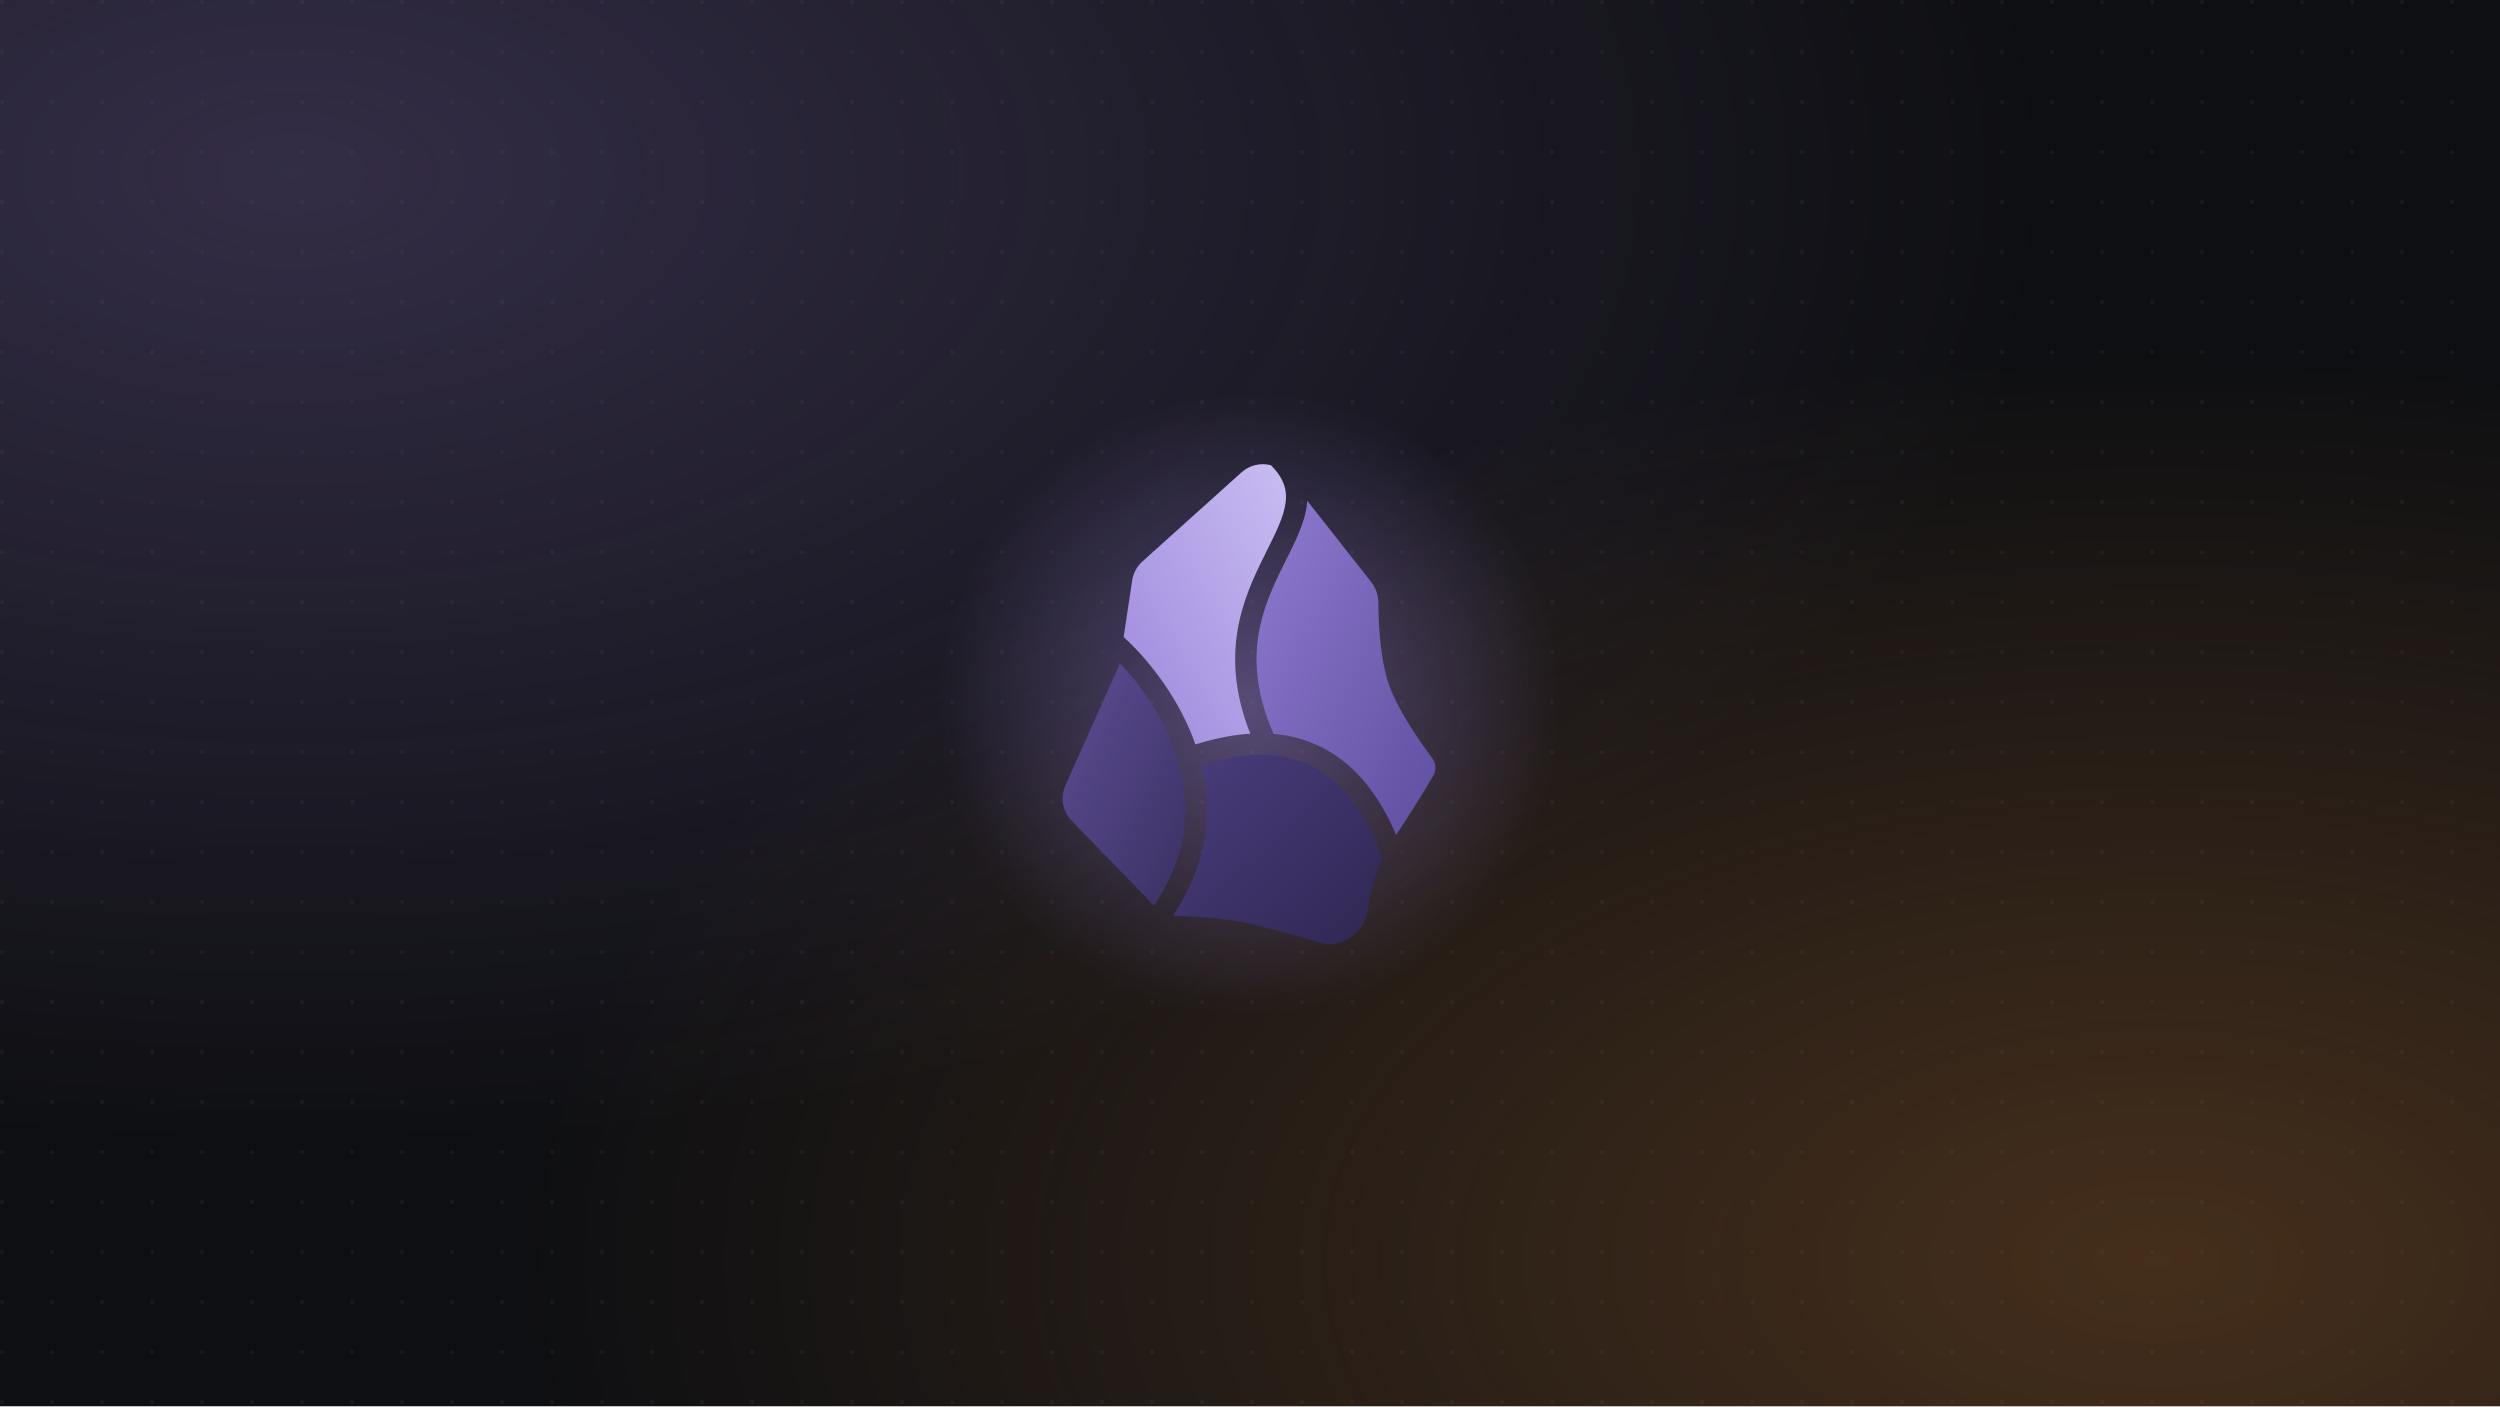
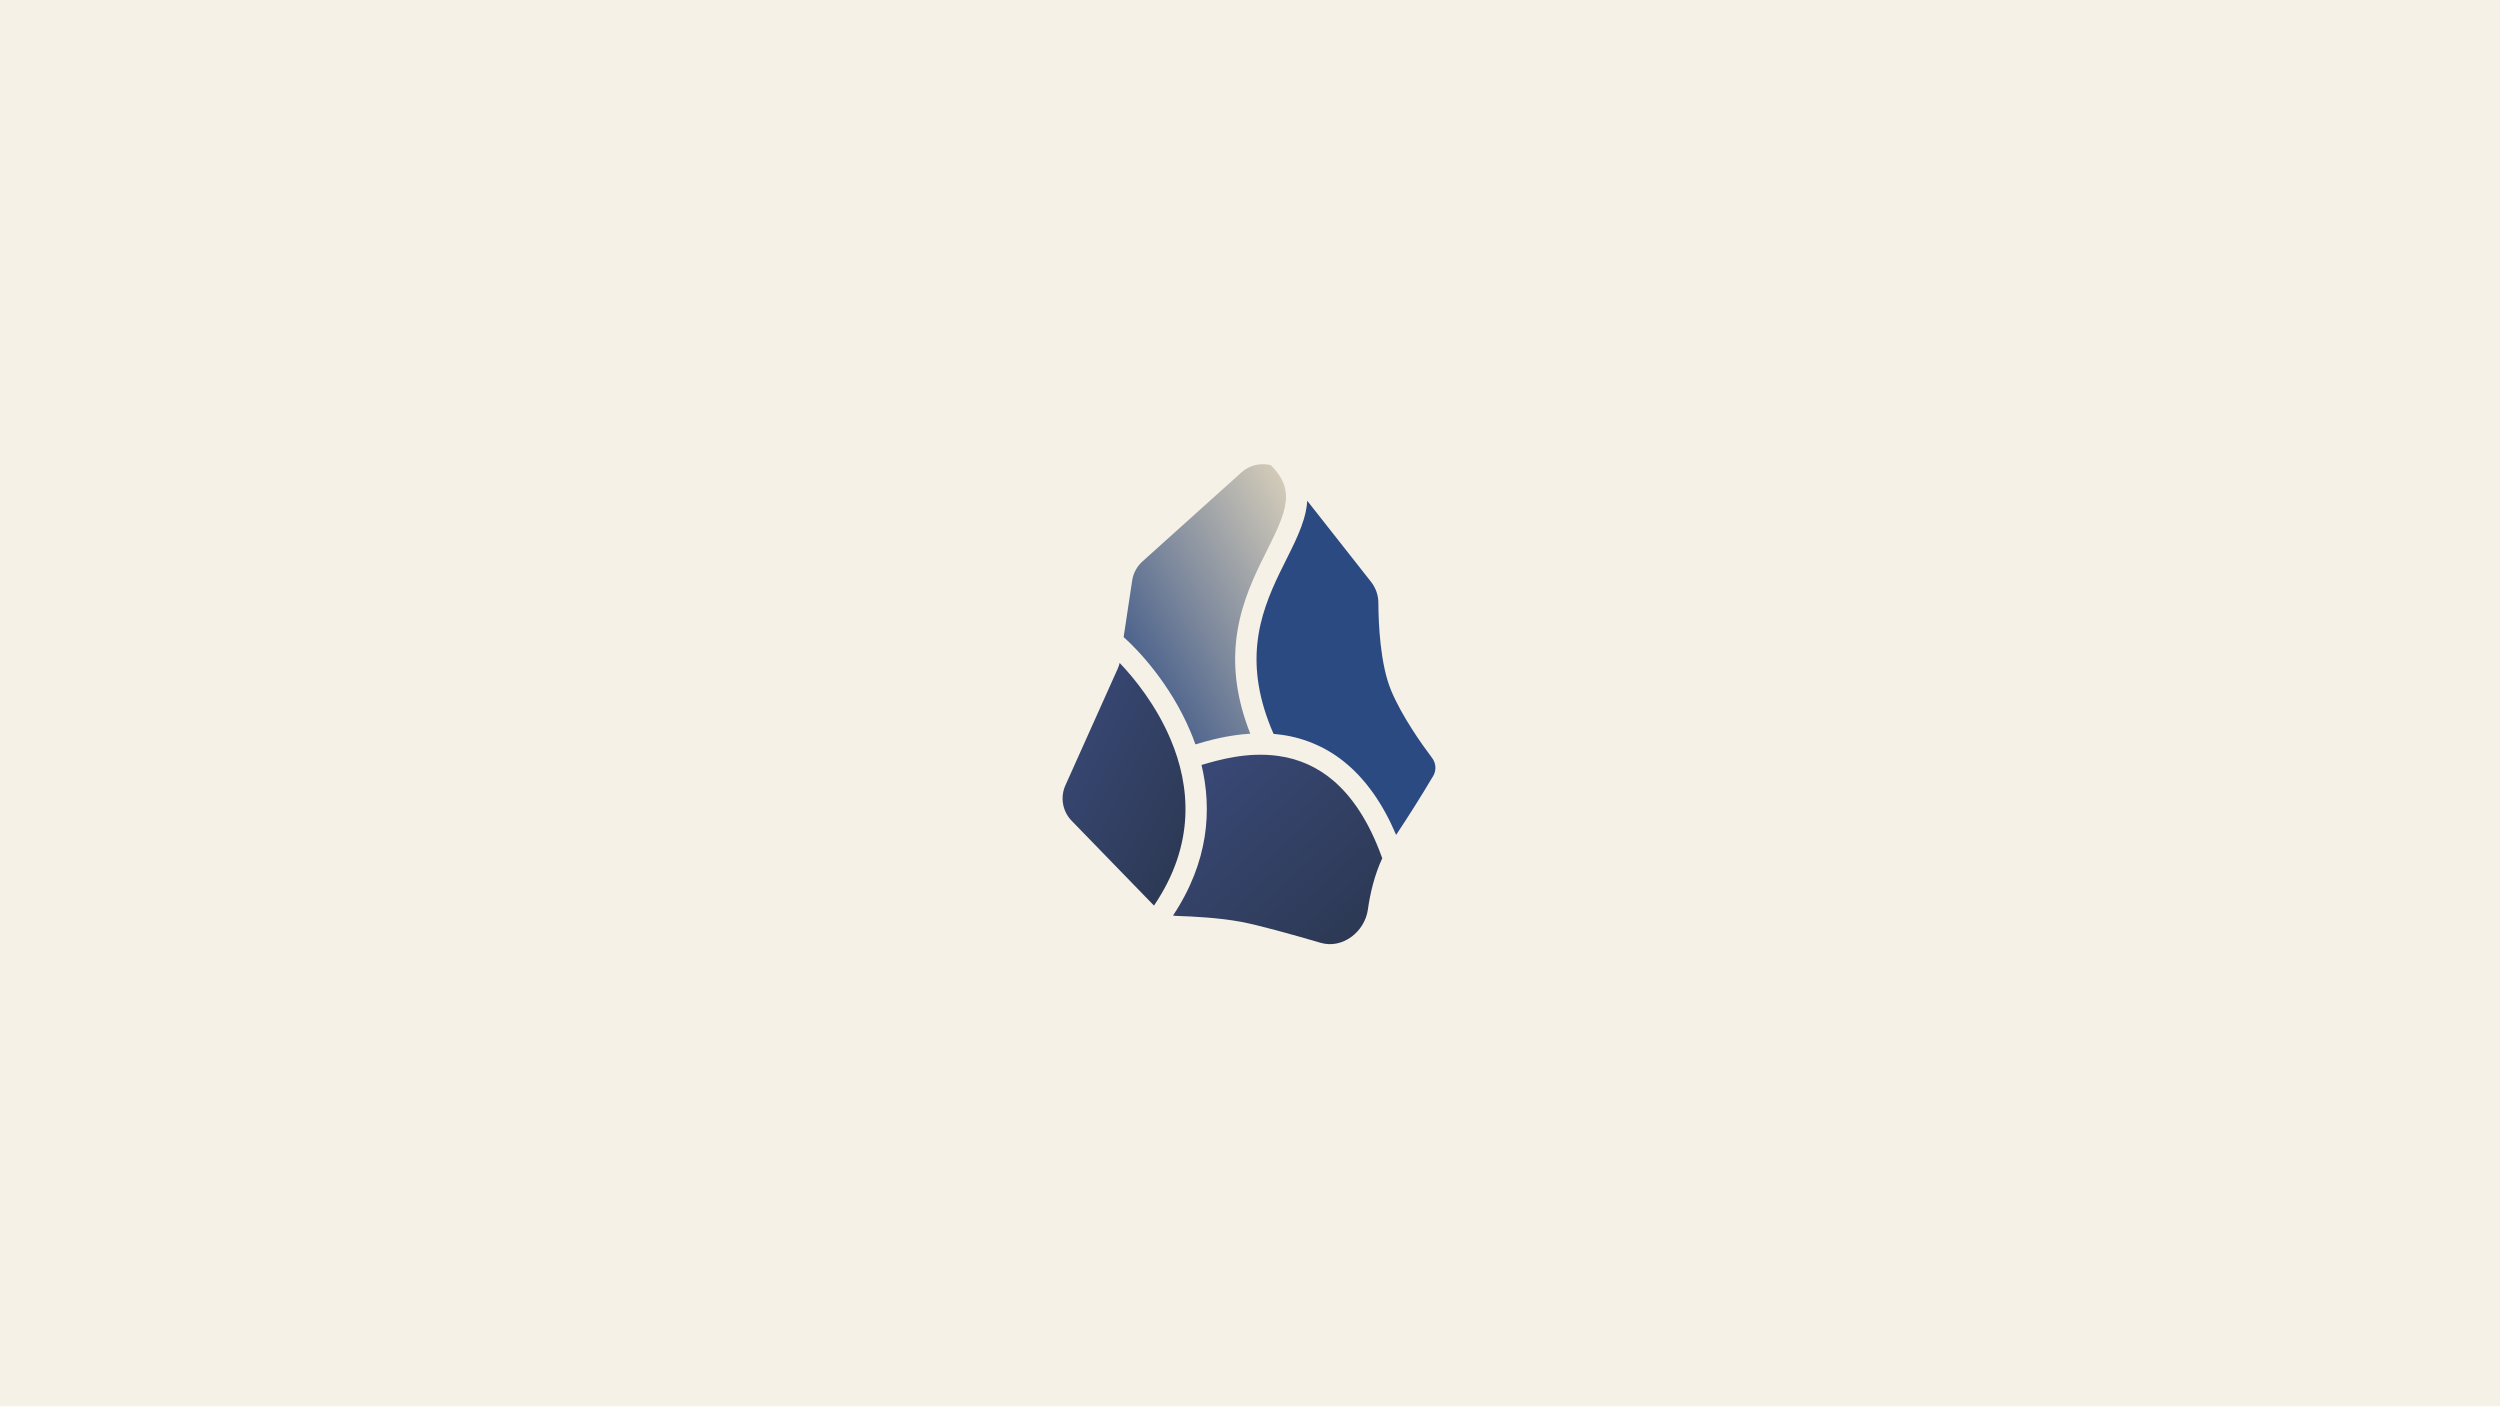
<svg xmlns="http://www.w3.org/2000/svg" viewBox="0 0 1200 675" width="1200" height="675" role="img" aria-label="The Obsidian logo at the centre of a note graph, with links radiating outwards to connected notes">
  <defs>
-     <radialGradient id="obGlowA" cx="12%" cy="12%" r="70%">
-       <stop offset="0%" stop-color="#6b5a94" stop-opacity="0.40" />
-       <stop offset="100%" stop-color="#6b5a94" stop-opacity="0" />
-     </radialGradient>
-     <radialGradient id="obGlowB" cx="86%" cy="90%" r="65%">
-       <stop offset="0%" stop-color="#b06c2e" stop-opacity="0.34" />
-       <stop offset="100%" stop-color="#b06c2e" stop-opacity="0" />
-     </radialGradient>
-     <radialGradient id="obCore" cx="50%" cy="50%" r="50%">
-       <stop offset="0%" stop-color="#8f7ad0" stop-opacity="0.50" />
-       <stop offset="100%" stop-color="#8f7ad0" stop-opacity="0" />
-     </radialGradient>
-     <pattern id="obDots" width="24" height="24" patternUnits="userSpaceOnUse">
-       <circle cx="1" cy="1" r="1" fill="#f4f4f6" opacity="0.05" />
-     </pattern>
    <linearGradient id="obFacetT" x1="0" y1="1" x2="1" y2="0">
-       <stop offset="0%" stop-color="#9d88dc" />
-       <stop offset="100%" stop-color="#c9bcf2" />
+       <stop offset="0%" stop-color="#2c4a82" />
+       <stop offset="100%" stop-color="#d9d0bb" />
    </linearGradient>
    <linearGradient id="obFacetM" x1="0" y1="0" x2="1" y2="1">
-       <stop offset="0%" stop-color="#8f7ad0" />
-       <stop offset="100%" stop-color="#5f4fa0" />
+       <stop offset="0%" stop-color="#2c4a82" />
+       <stop offset="100%" stop-color="#2c4a82" />
    </linearGradient>
    <linearGradient id="obFacetL" x1="0" y1="0" x2="1" y2="1">
-       <stop offset="0%" stop-color="#5d4d94" />
-       <stop offset="100%" stop-color="#3b3163" />
+       <stop offset="0%" stop-color="#3a4a7a" />
+       <stop offset="100%" stop-color="#2b3750" />
    </linearGradient>
    <linearGradient id="obFacetD" x1="0" y1="0" x2="1" y2="1">
-       <stop offset="0%" stop-color="#4a3d7d" />
-       <stop offset="100%" stop-color="#2f2752" />
+       <stop offset="0%" stop-color="#3a4a7a" />
+       <stop offset="100%" stop-color="#2b3750" />
    </linearGradient>
  </defs>
-   <rect width="1200" height="675" fill="#0e0f12" />
-   <rect width="1200" height="675" fill="url(#obDots)" />
-   <rect width="1200" height="675" fill="url(#obGlowA)" />
-   <rect width="1200" height="675" fill="url(#obGlowB)" />
-   <circle cx="600" cy="338" r="150" fill="url(#obCore)" />
+   <rect width="1200" height="675" fill="#f6f1e6" />
  <g transform="translate(484.32 222.8) scale(9.6)">
    <path fill="url(#obFacetT)" d="M9.32 14.01c.615-.183 1.606-.465 2.745-.534-.683-1.725-.848-3.233-.716-4.577.154-1.552.7-2.847 1.235-3.95.113-.235.223-.454.328-.664.149-.297.288-.577.419-.86.217-.47.379-.885.46-1.27.08-.38.08-.72-.014-1.043-.095-.325-.297-.675-.68-1.06a1.6 1.6 0 0 0-1.475.36l-4.95 4.452a1.602 1.602 0 0 0-.513.952l-.427 2.83c.672.59 2.328 2.316 3.335 4.711.09.21.175.43.253.653z" />
    <path fill="url(#obFacetM)" d="M19.355 18.538a68.967 68.959 0 0 0 1.858-2.954.81.81 0 0 0-.062-.9c-.516-.685-1.504-2.075-2.042-3.362-.553-1.321-.636-3.375-.64-4.377a1.707 1.707 0 0 0-.358-1.05l-3.198-4.064a3.744 3.744 0 0 1-.076.543c-.106.503-.307 1.004-.536 1.5-.134.29-.29.6-.446.914l-.31.626c-.516 1.068-.997 2.227-1.132 3.59-.124 1.26.046 2.73.815 4.481.128.011.257.025.386.044a6.363 6.363 0 0 1 3.326 1.505c.916.79 1.744 1.922 2.415 3.5z" />
    <path fill="url(#obFacetL)" d="M5.533 9.938c-.023.1-.056.197-.098.29L2.82 16.059a1.602 1.602 0 0 0 .313 1.772l4.116 4.24c2.103-3.101 1.796-6.02.836-8.3-.728-1.73-1.832-3.081-2.55-3.831z" />
    <path fill="url(#obFacetD)" d="M8.199 22.569c.073.012.146.02.22.02.78.024 2.095.092 3.16.29.87.16 2.593.64 4.01 1.055 1.083.316 2.198-.548 2.355-1.664.114-.814.33-1.735.725-2.58l-.01.005c-.67-1.87-1.522-3.078-2.416-3.849a5.295 5.295 0 0 0-2.778-1.257c-1.54-.216-2.952.19-3.84.45.532 2.218.368 4.829-1.425 7.531z" />
  </g>
</svg>
